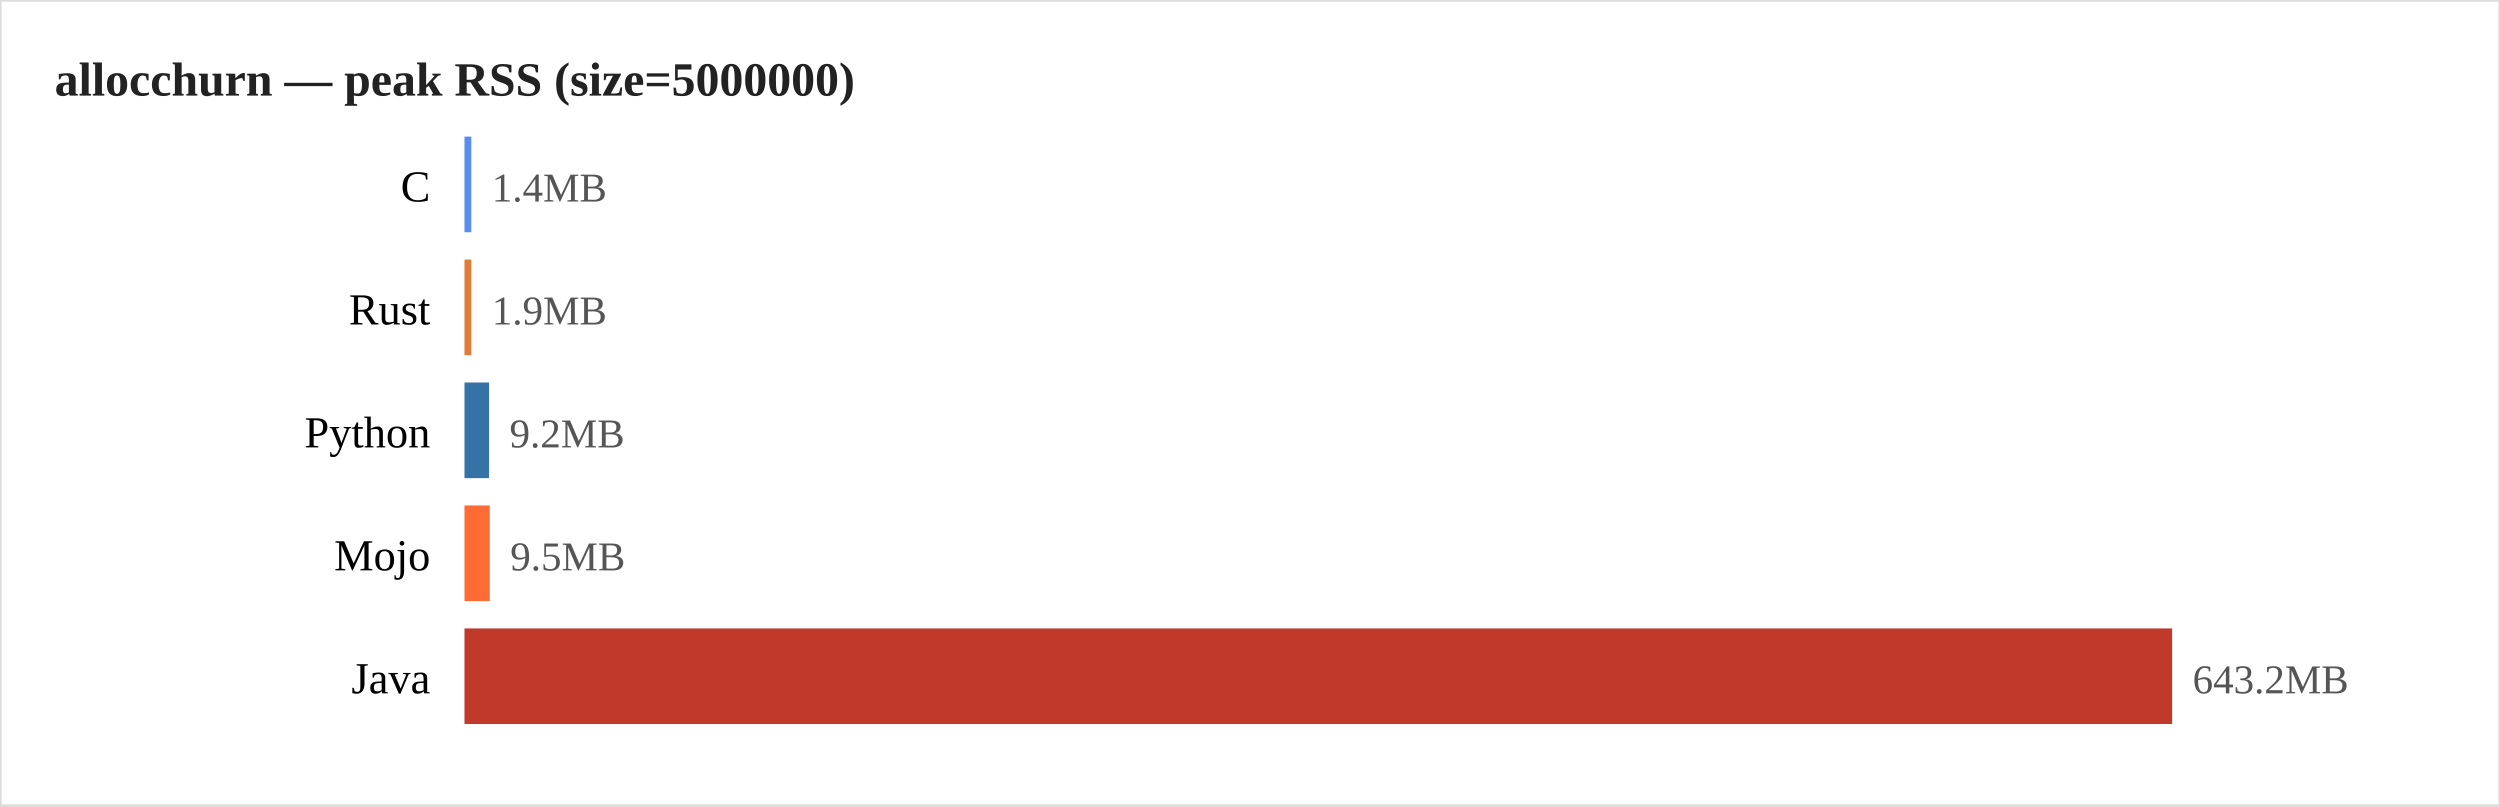
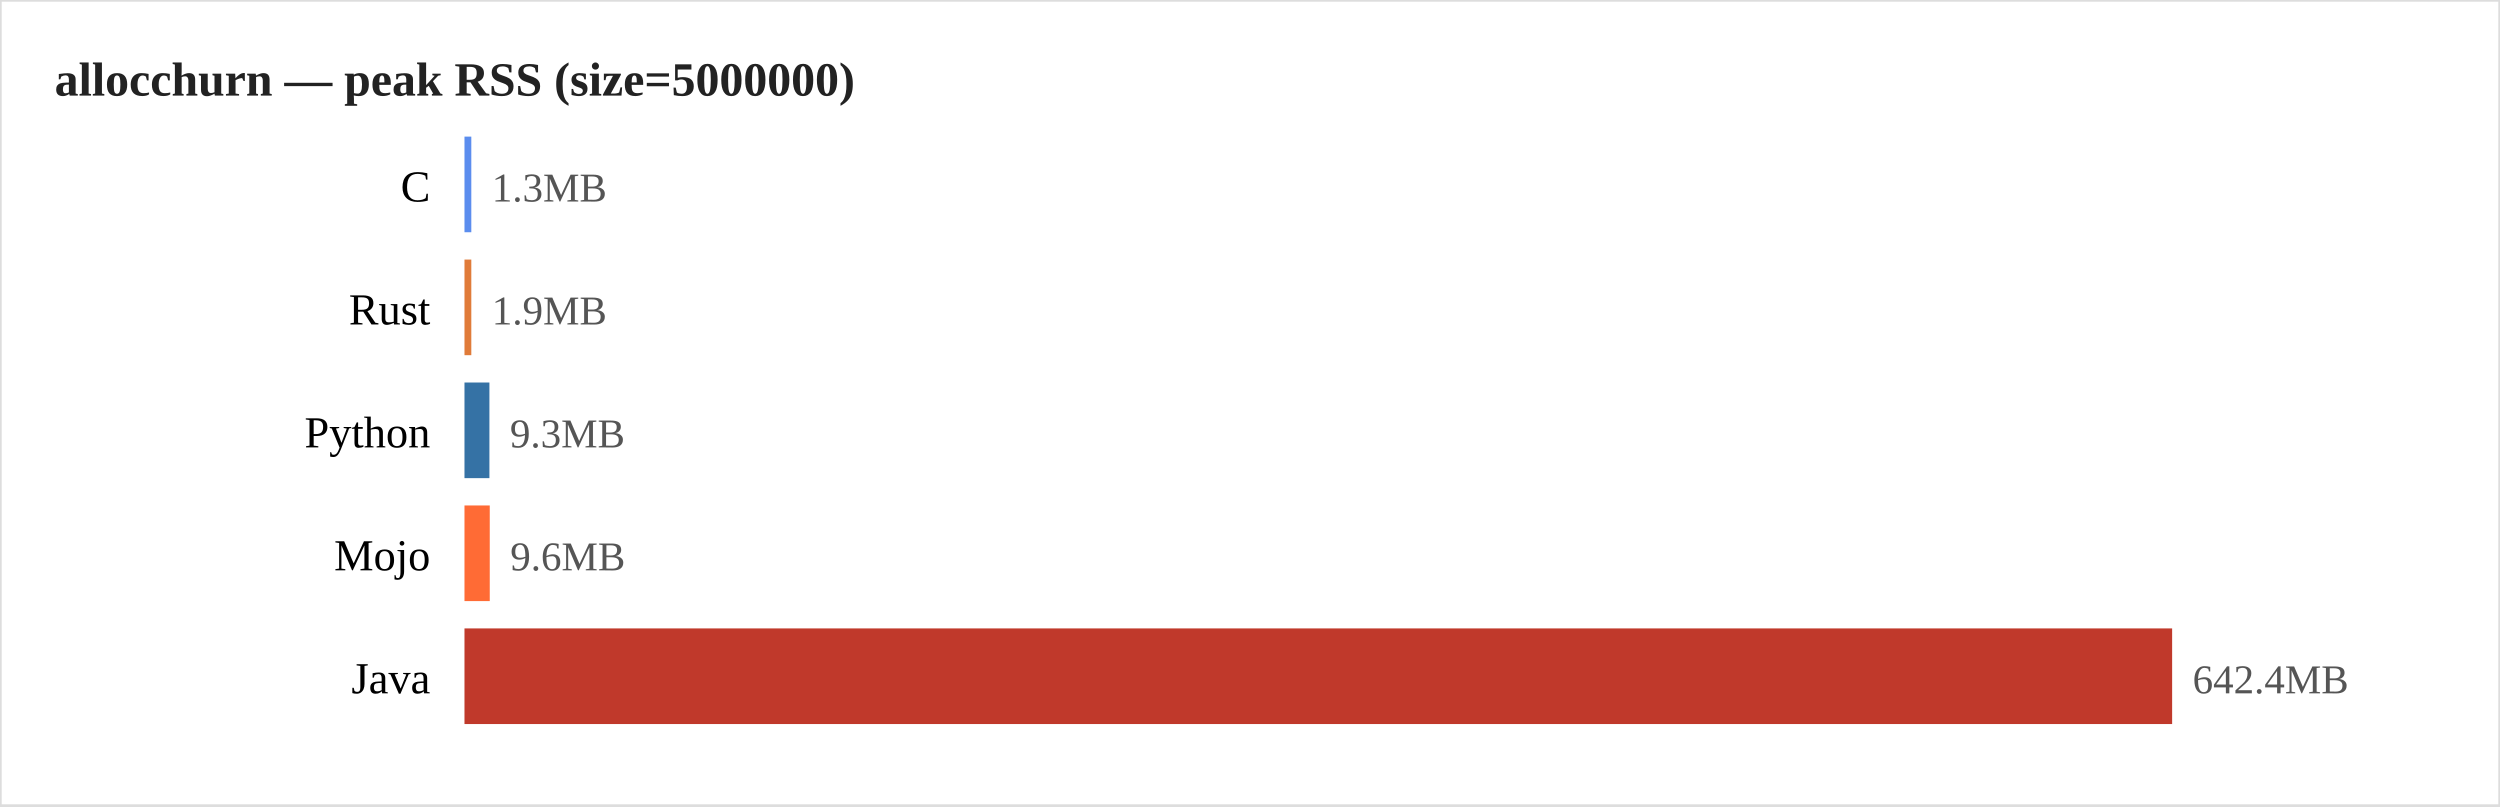
<svg xmlns="http://www.w3.org/2000/svg" width="732" height="236">
  <rect width="100%" height="100%" fill="white" stroke="#ddd" />
  <text x="16" y="28" font-size="14" font-weight="bold" fill="#222">allocchurn — peak RSS (size=5000000)</text>
  <rect x="136" y="40" width="2.0" height="28" fill="#5b8dee" />
  <text x="126" y="59.0" text-anchor="end" font-size="13">C</text>
-   <text x="144.0" y="59.0" font-size="12" fill="#555">1.4MB</text>
+   <text x="144.0" y="59.0" font-size="12" fill="#555">1.3MB</text>
  <rect x="136" y="76" width="2.0" height="28" fill="#e07b39" />
  <text x="126" y="95.0" text-anchor="end" font-size="13">Rust</text>
  <text x="144.0" y="95.0" font-size="12" fill="#555">1.9MB</text>
-   <rect x="136" y="112" width="7.2" height="28" fill="#3572A5" />
+   <rect x="136" y="112" width="7.3" height="28" fill="#3572A5" />
  <text x="126" y="131.0" text-anchor="end" font-size="13">Python</text>
-   <text x="149.2" y="131.0" font-size="12" fill="#555">9.2MB</text>
+   <text x="149.3" y="131.0" font-size="12" fill="#555">9.3MB</text>
  <rect x="136" y="148" width="7.4" height="28" fill="#ff6b35" />
  <text x="126" y="167.0" text-anchor="end" font-size="13">Mojo</text>
-   <text x="149.4" y="167.0" font-size="12" fill="#555">9.5MB</text>
+   <text x="149.4" y="167.0" font-size="12" fill="#555">9.6MB</text>
  <rect x="136" y="184" width="500.0" height="28" fill="#c0392b" />
  <text x="126" y="203.0" text-anchor="end" font-size="13">Java</text>
-   <text x="642.0" y="203.0" font-size="12" fill="#555">643.2MB</text>
+   <text x="642.0" y="203.0" font-size="12" fill="#555">642.4MB</text>
</svg>
